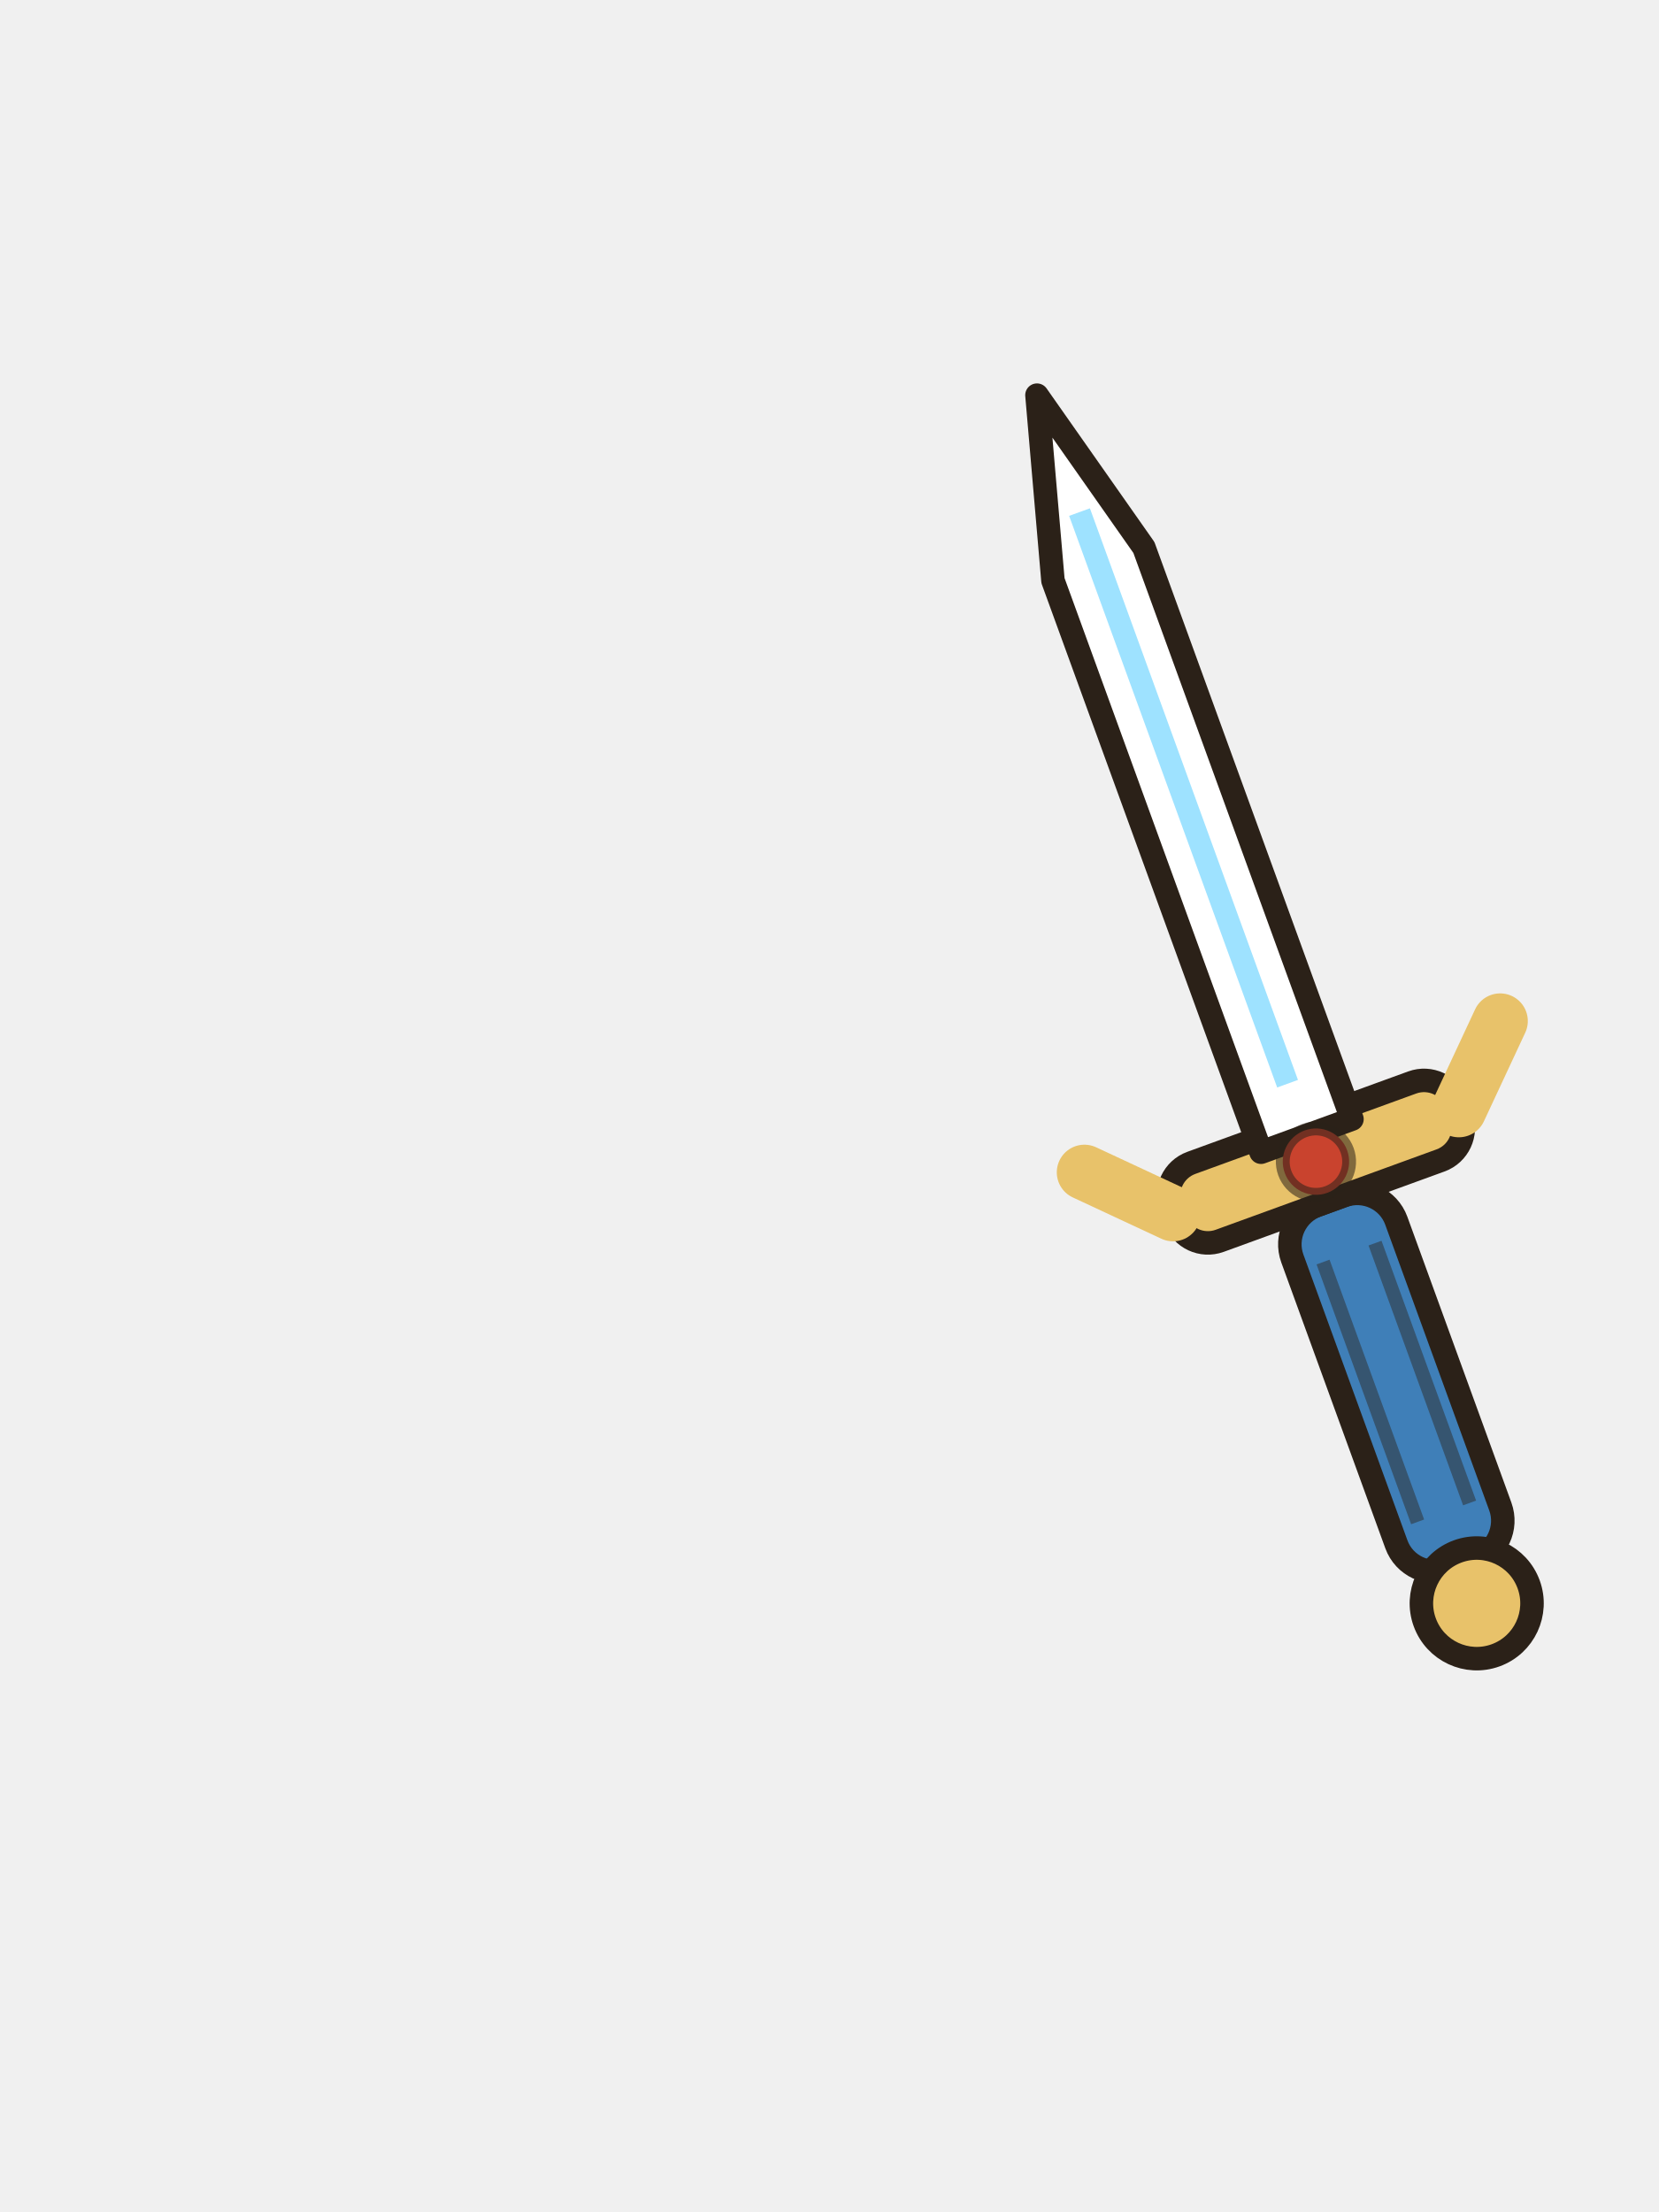
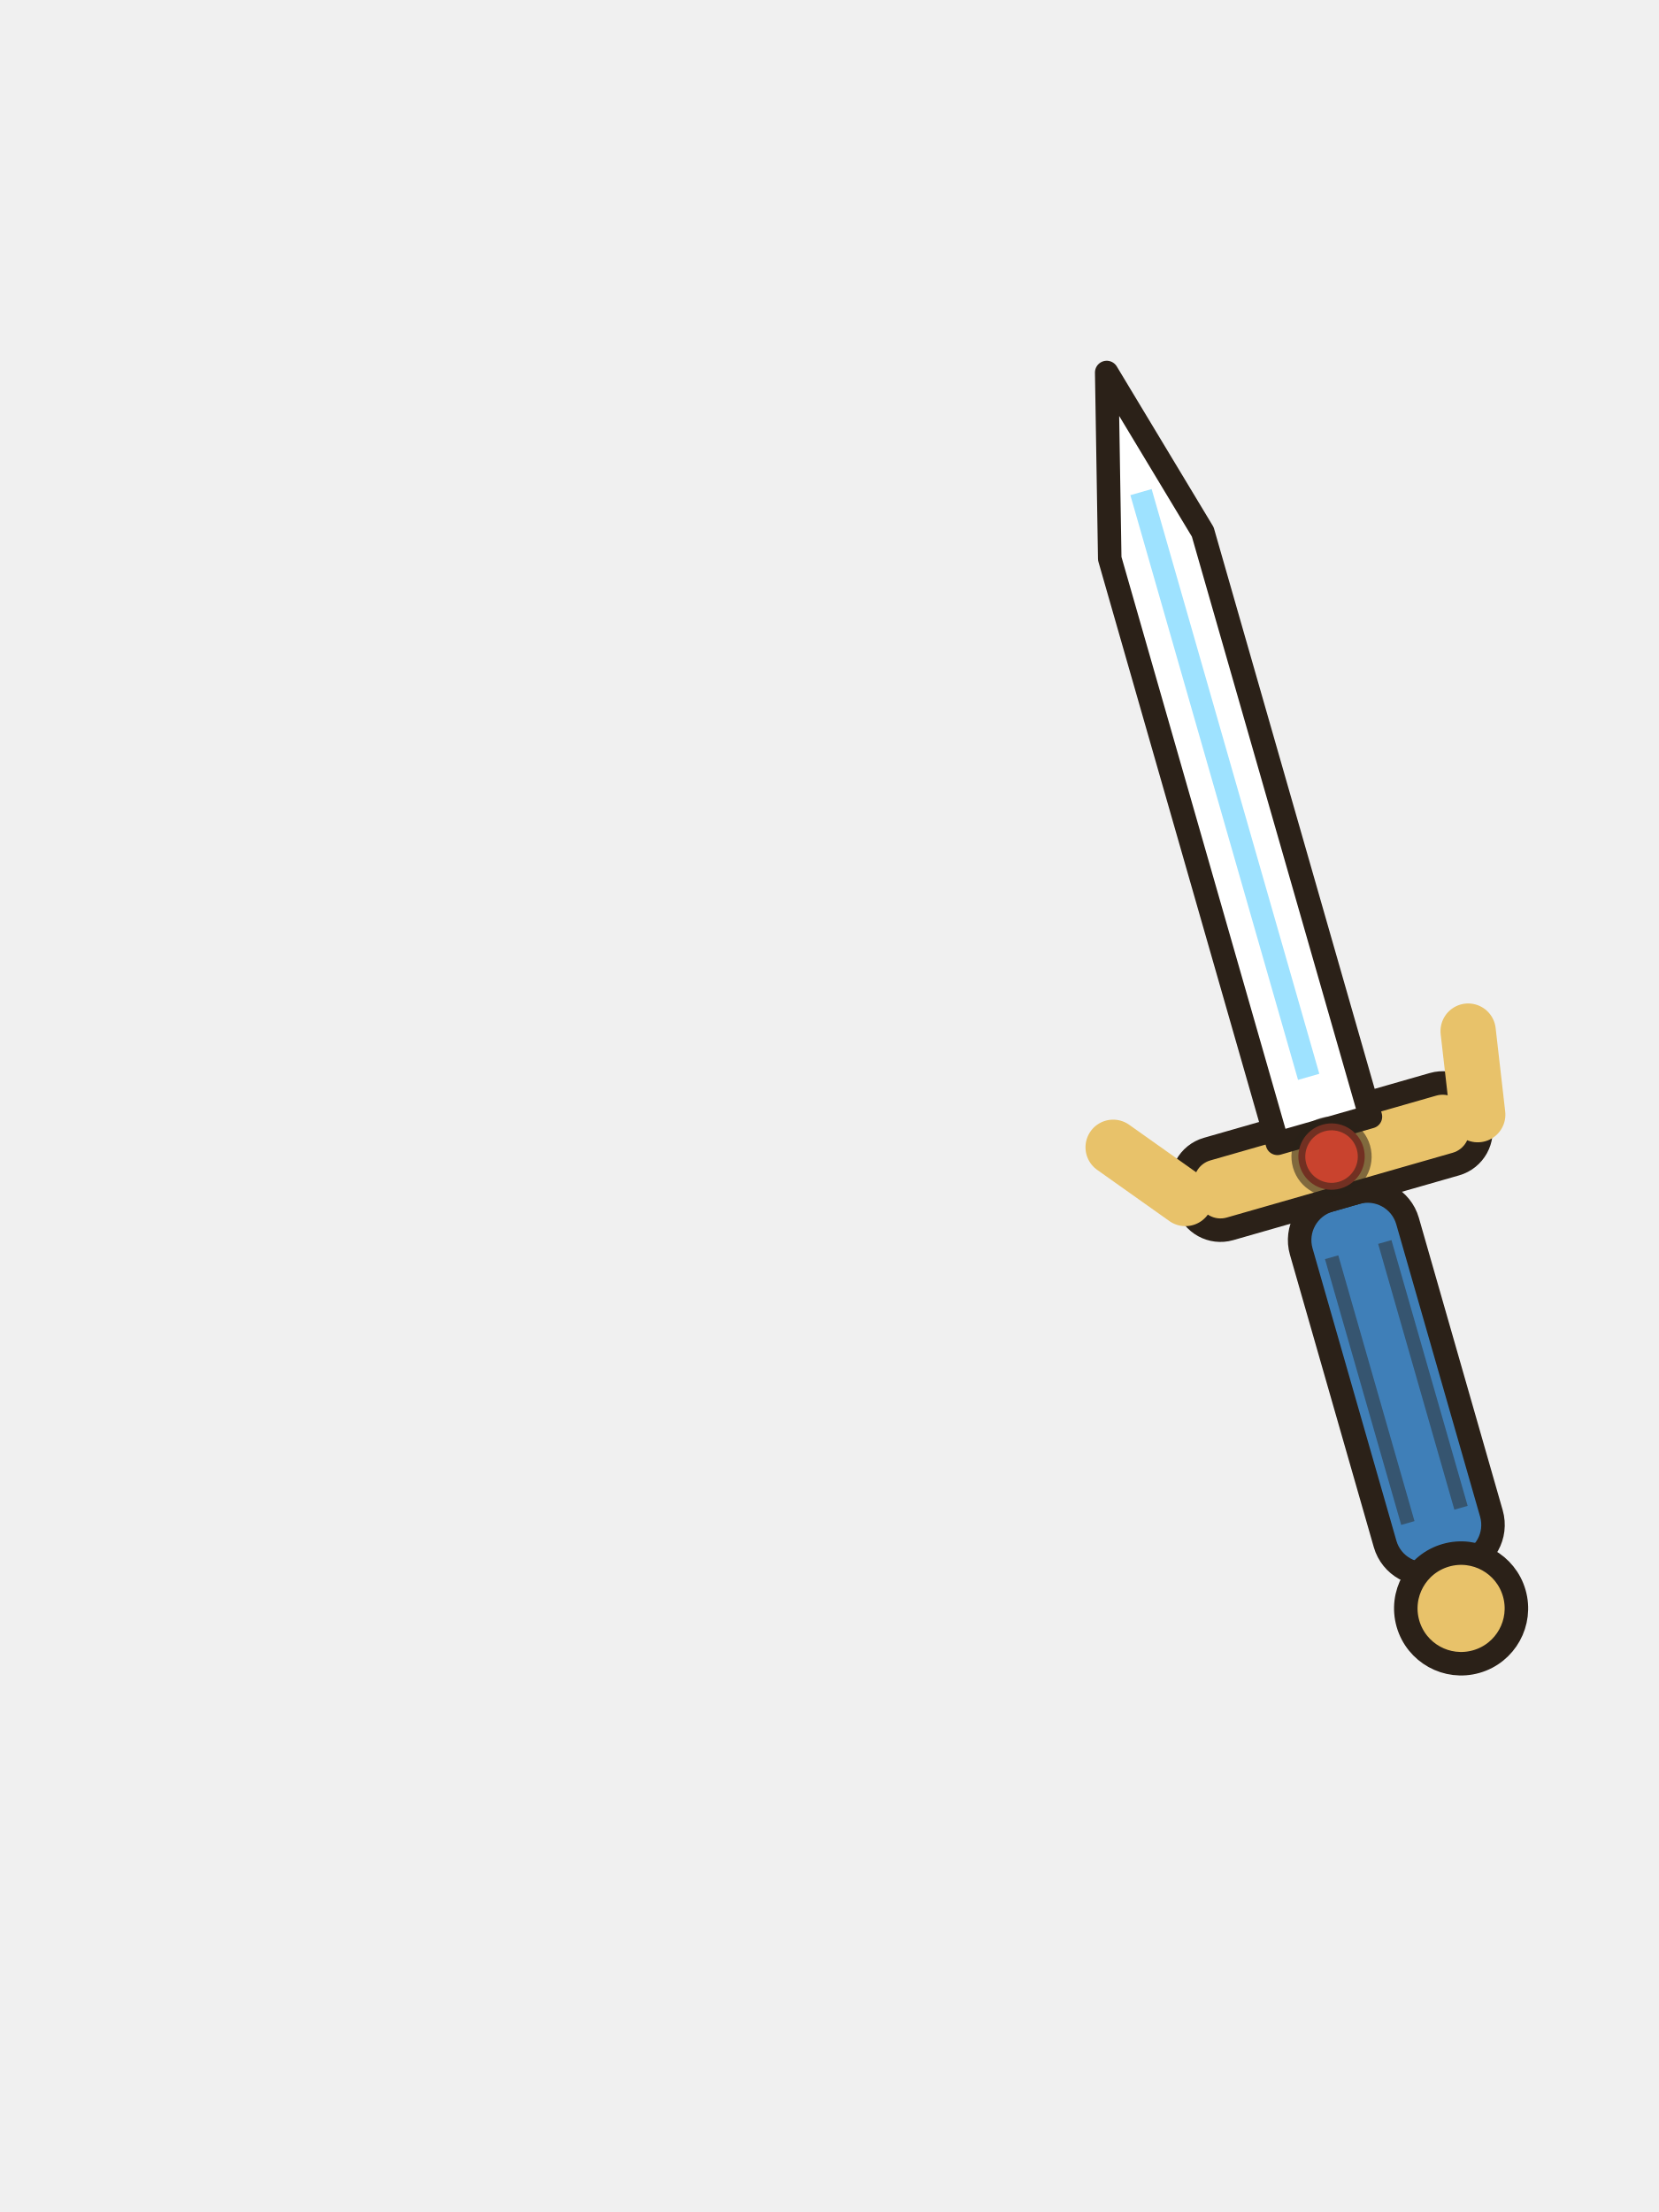
<svg xmlns="http://www.w3.org/2000/svg" width="120" height="160" viewBox="0 0 120 160">
-   <g transform="rotate(-20 101 100)">
+   <g transform="rotate(-16 101 100)">
    <rect x="97" y="86" width="8" height="28" rx="3" fill="#3f7fb8" stroke="#2b2118" stroke-width="1.7" stroke-linejoin="round" stroke-linecap="round" />
    <path d="M99,90 v20 M103,90 v20" stroke="#2b2118" stroke-width="1" opacity=".45" />
    <circle cx="101" cy="117" r="4" fill="#e8c26a" stroke="#2b2118" stroke-width="1.7" stroke-linejoin="round" stroke-linecap="round" />
    <rect x="90" y="80" width="22" height="6" rx="2.5" fill="#e8c26a" stroke="#2b2118" stroke-width="1.7" stroke-linejoin="round" stroke-linecap="round" />
-     <path d="M90,83 l-5,-5 M112,83 l5,-5" stroke="#e8c26a" stroke-width="4" stroke-linecap="round" />
+     <path d="M90,83 l-4,-5 M112,83 l1,-6" stroke="#e8c26a" stroke-width="4" stroke-linecap="round" />
    <path d="M97.5,81 v-44 l3.5,-13 l3.5,13 v44z" fill="#fff" stroke="#2b2118" stroke-width="1.7" stroke-linejoin="round" stroke-linecap="round" />
    <path d="M101,77 v-44" stroke="#9ee2ff" stroke-width="1.6" />
    <path d="M99,75 v-34" stroke="#fff" stroke-width="1.2" opacity=".6" />
    <circle cx="101" cy="83" r="2.4" fill="#c9432e" stroke="#2b2118" stroke-width="1" stroke-opacity=".55" stroke-linejoin="round" stroke-linecap="round" />
  </g>
</svg>
